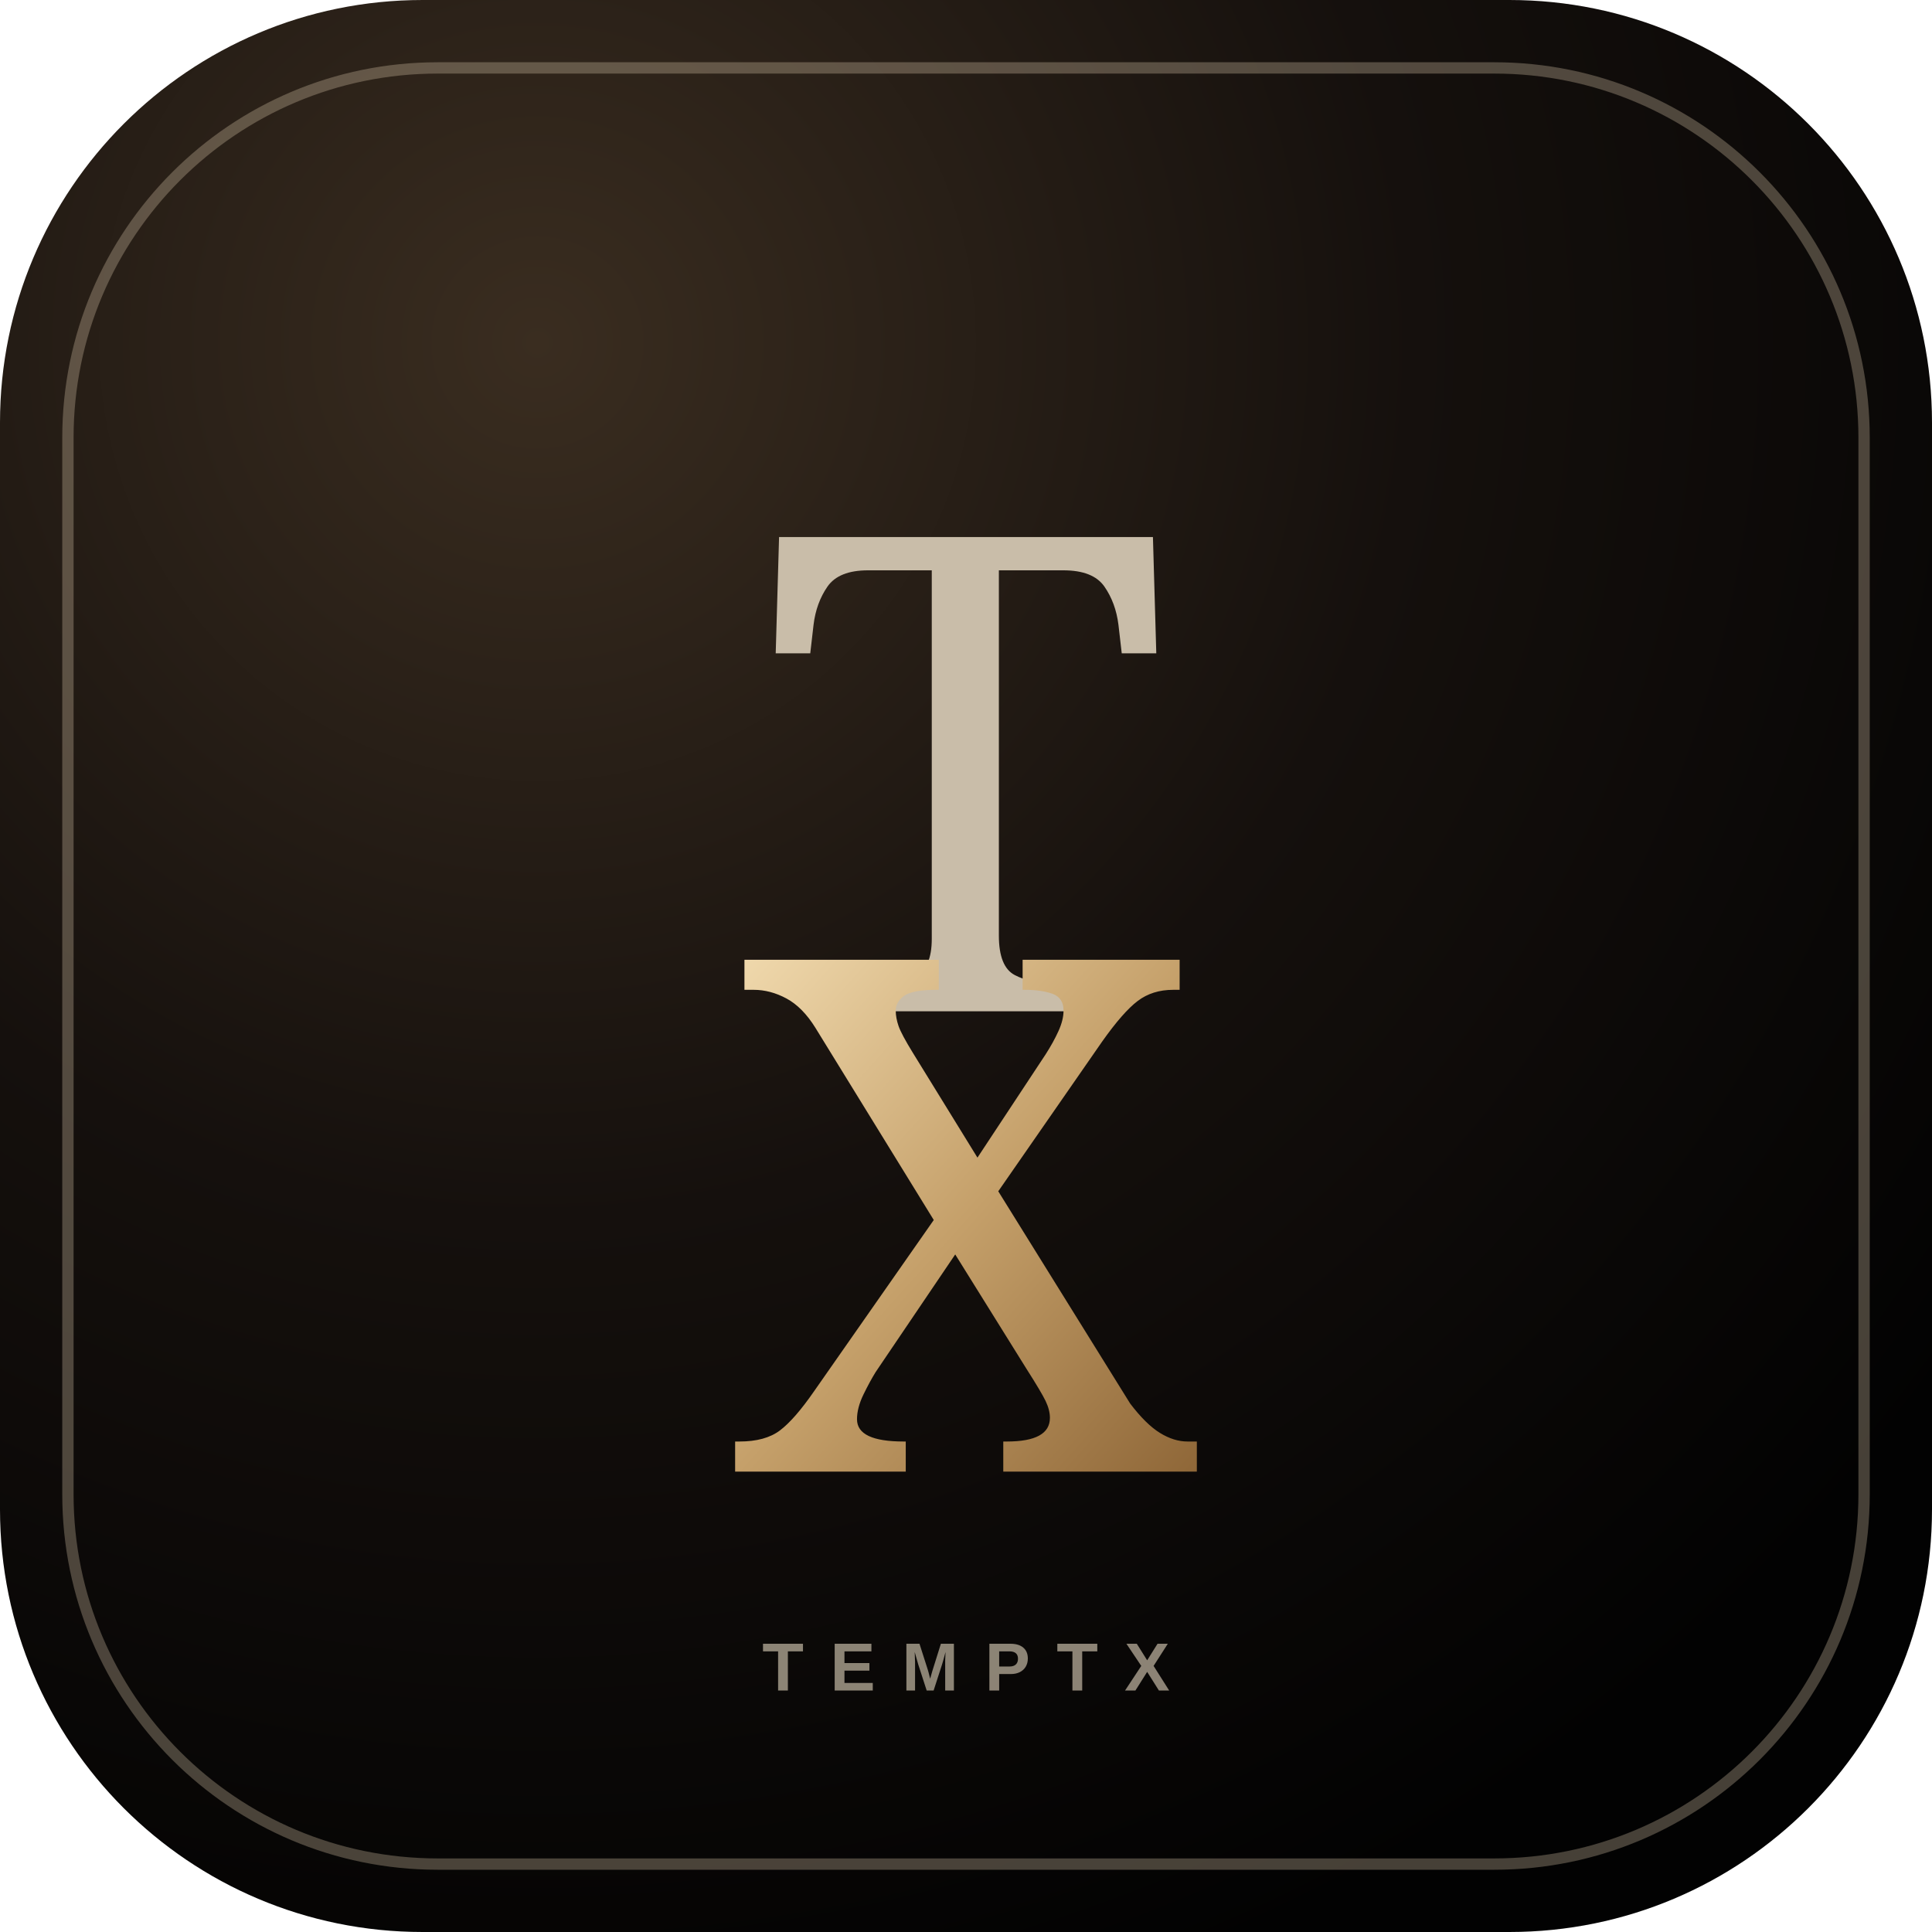
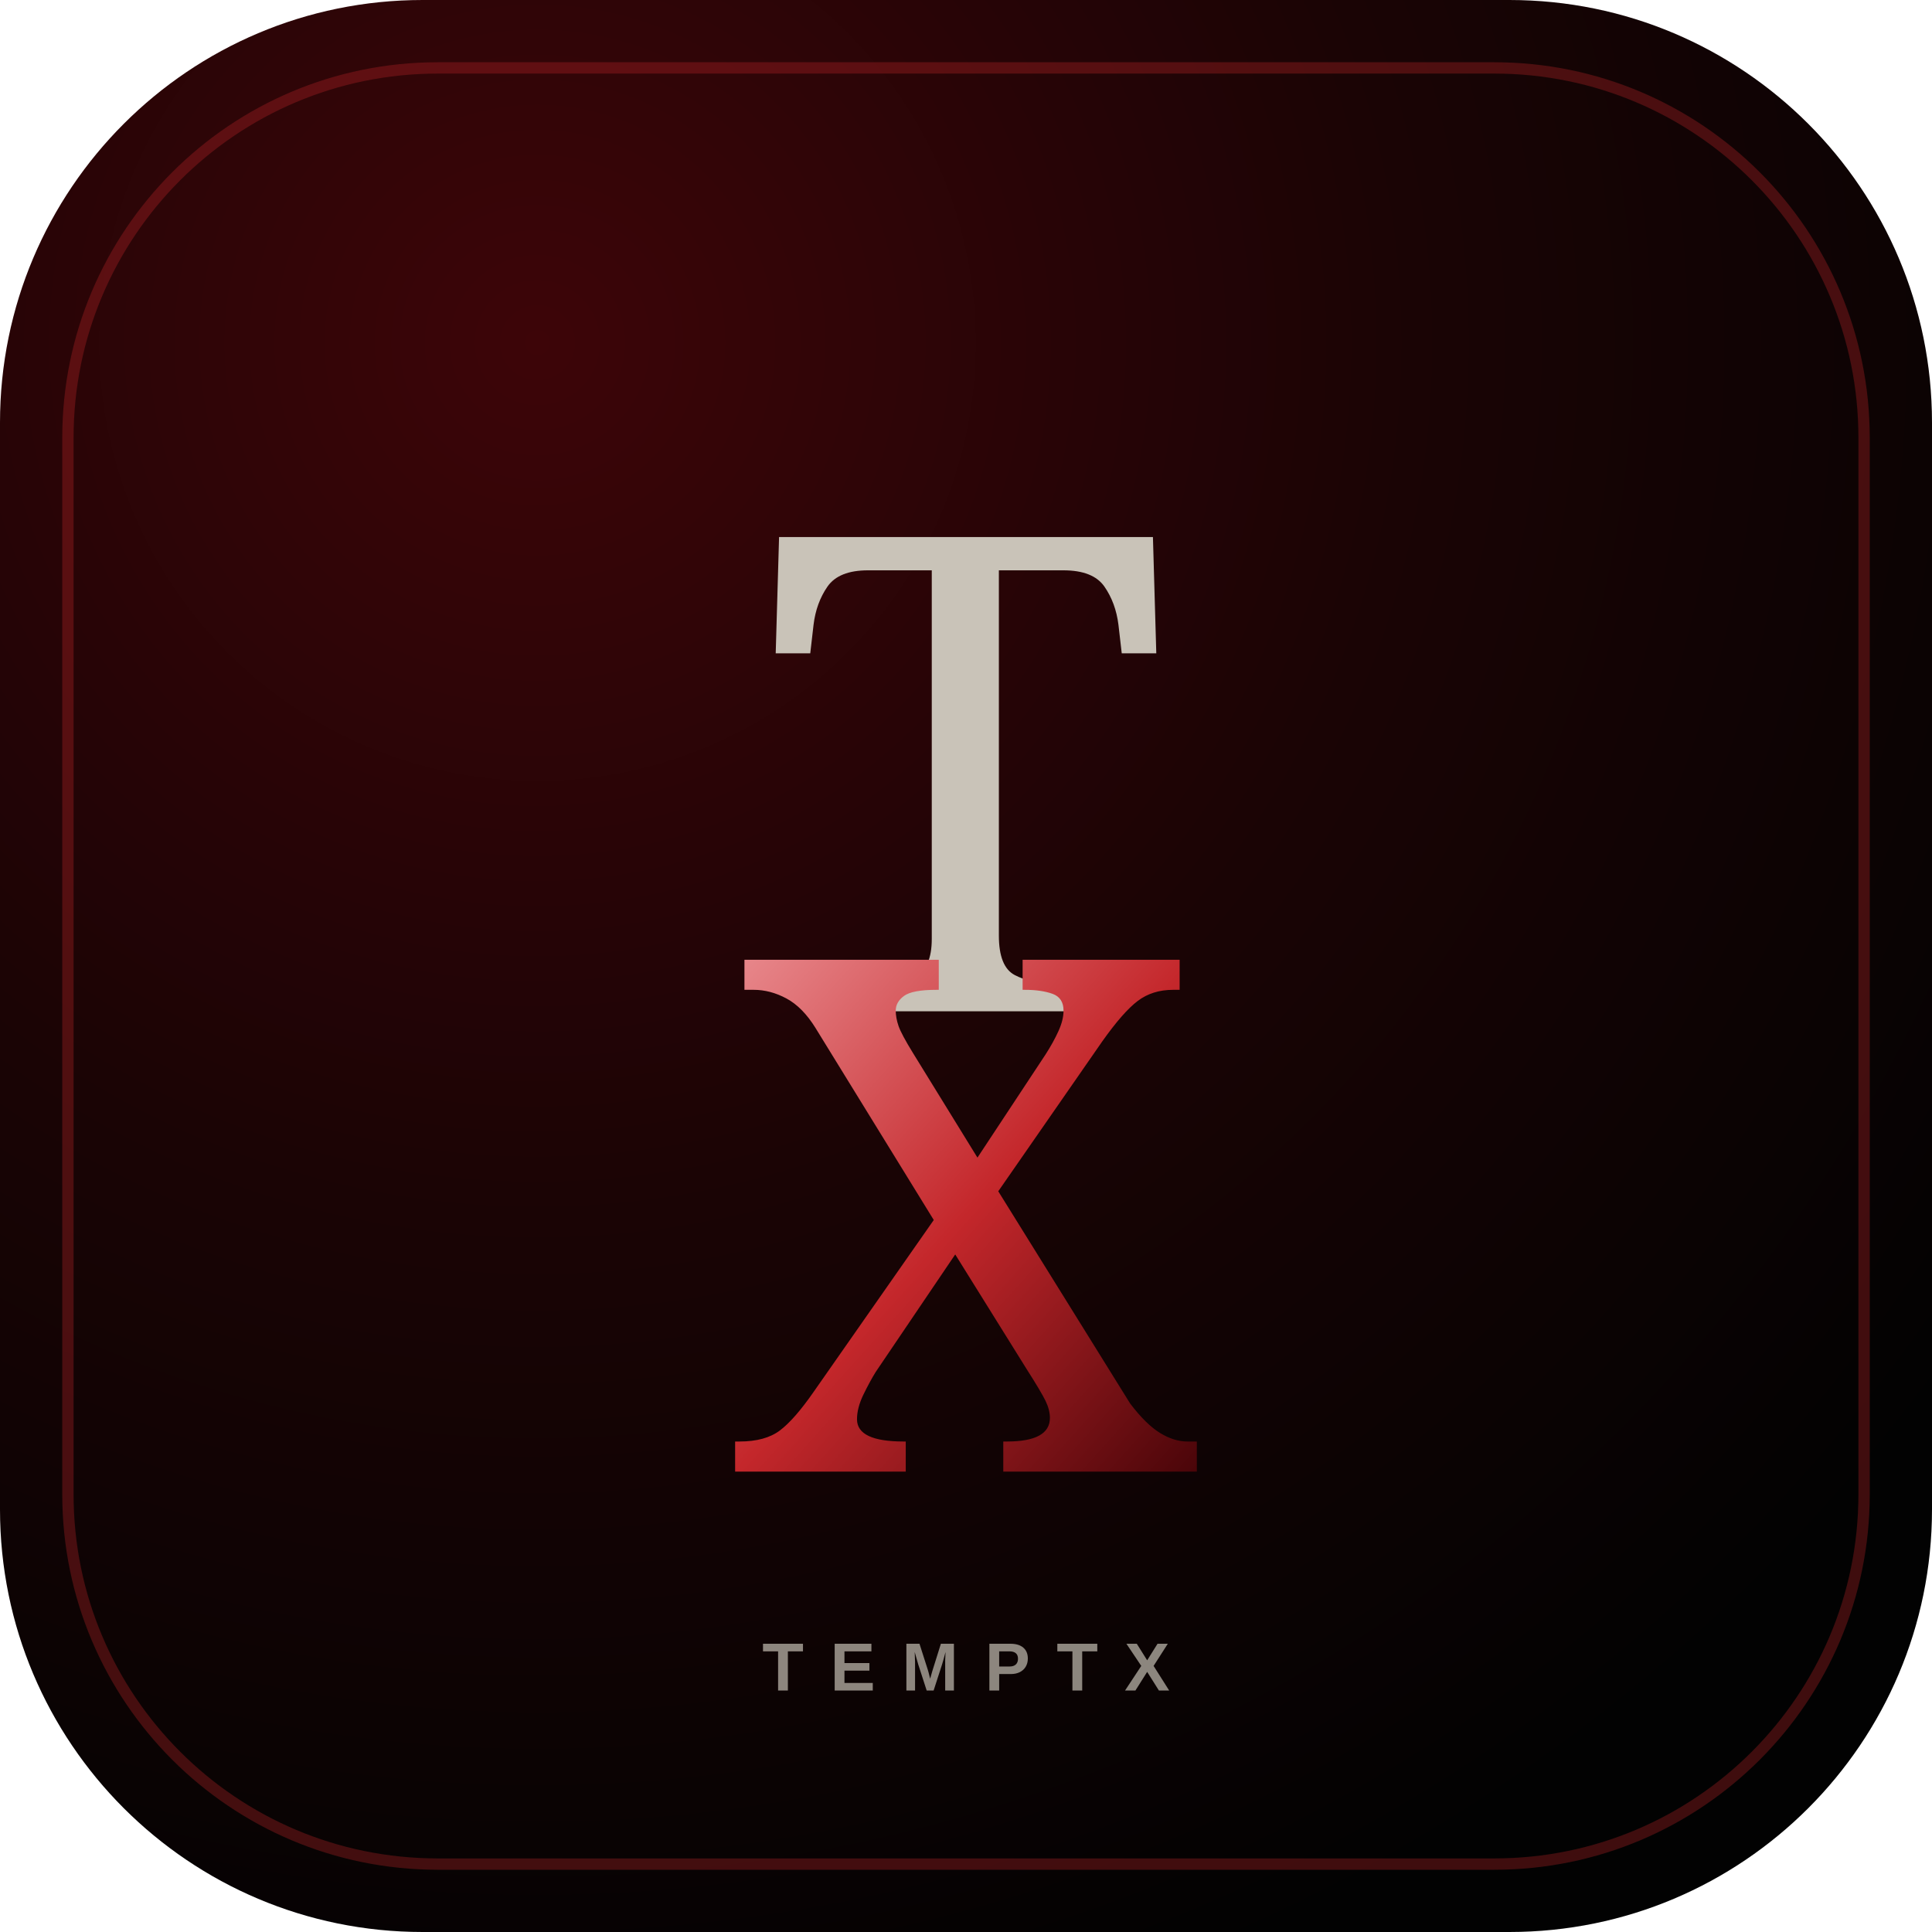
<svg xmlns="http://www.w3.org/2000/svg" viewBox="0 0 512 512">
  <defs>
    <radialGradient id="glow" cx="28%" cy="18%" r="90%">
-       <stop offset="0" stop-color="#3a2d20" />
-       <stop offset="0.5" stop-color="#15100d" />
+       <stop offset="0" stop-color="#3d0508" />
+       <stop offset="0.5" stop-color="#1a0405" />
      <stop offset="1" stop-color="#020202" />
    </radialGradient>
    <linearGradient id="gold" x1="0" y1="0" x2="1" y2="1">
-       <stop offset="0" stop-color="#f0d9ad" />
-       <stop offset="0.5" stop-color="#c5a06a" />
-       <stop offset="1" stop-color="#8f6738" />
+       <stop offset="0" stop-color="#e8888c" />
+       <stop offset="0.5" stop-color="#c4272b" />
+       <stop offset="1" stop-color="#4a0509" />
    </linearGradient>
  </defs>
  <rect width="512" height="512" rx="112" fill="url(#glow)" />
-   <rect x="18" y="18" width="476" height="476" rx="98" fill="none" stroke="#d8c7aa" stroke-opacity=".32" stroke-width="3" />
-   <text x="256" y="268" fill="#c9bda9" font-family="Georgia,serif" font-size="176" text-anchor="middle" letter-spacing="-18">T</text>
+   <rect x="18" y="18" width="476" height="476" rx="98" fill="none" stroke="#c4272b" stroke-opacity=".32" stroke-width="3" />
+   <text x="256" y="268" fill="#c9c3b8" font-family="Georgia,serif" font-size="176" text-anchor="middle" letter-spacing="-18">T</text>
  <text x="256" y="390" fill="url(#gold)" font-family="Georgia,serif" font-size="190" text-anchor="middle">X</text>
-   <text x="256" y="448" fill="#c9bda9" fill-opacity=".68" font-family="Arial,sans-serif" font-size="18" font-weight="700" text-anchor="middle" letter-spacing="7">TEMPTX</text>
+   <text x="256" y="448" fill="#c9c3b8" fill-opacity=".68" font-family="Arial,sans-serif" font-size="18" font-weight="700" text-anchor="middle" letter-spacing="7">TEMPTX</text>
</svg>
